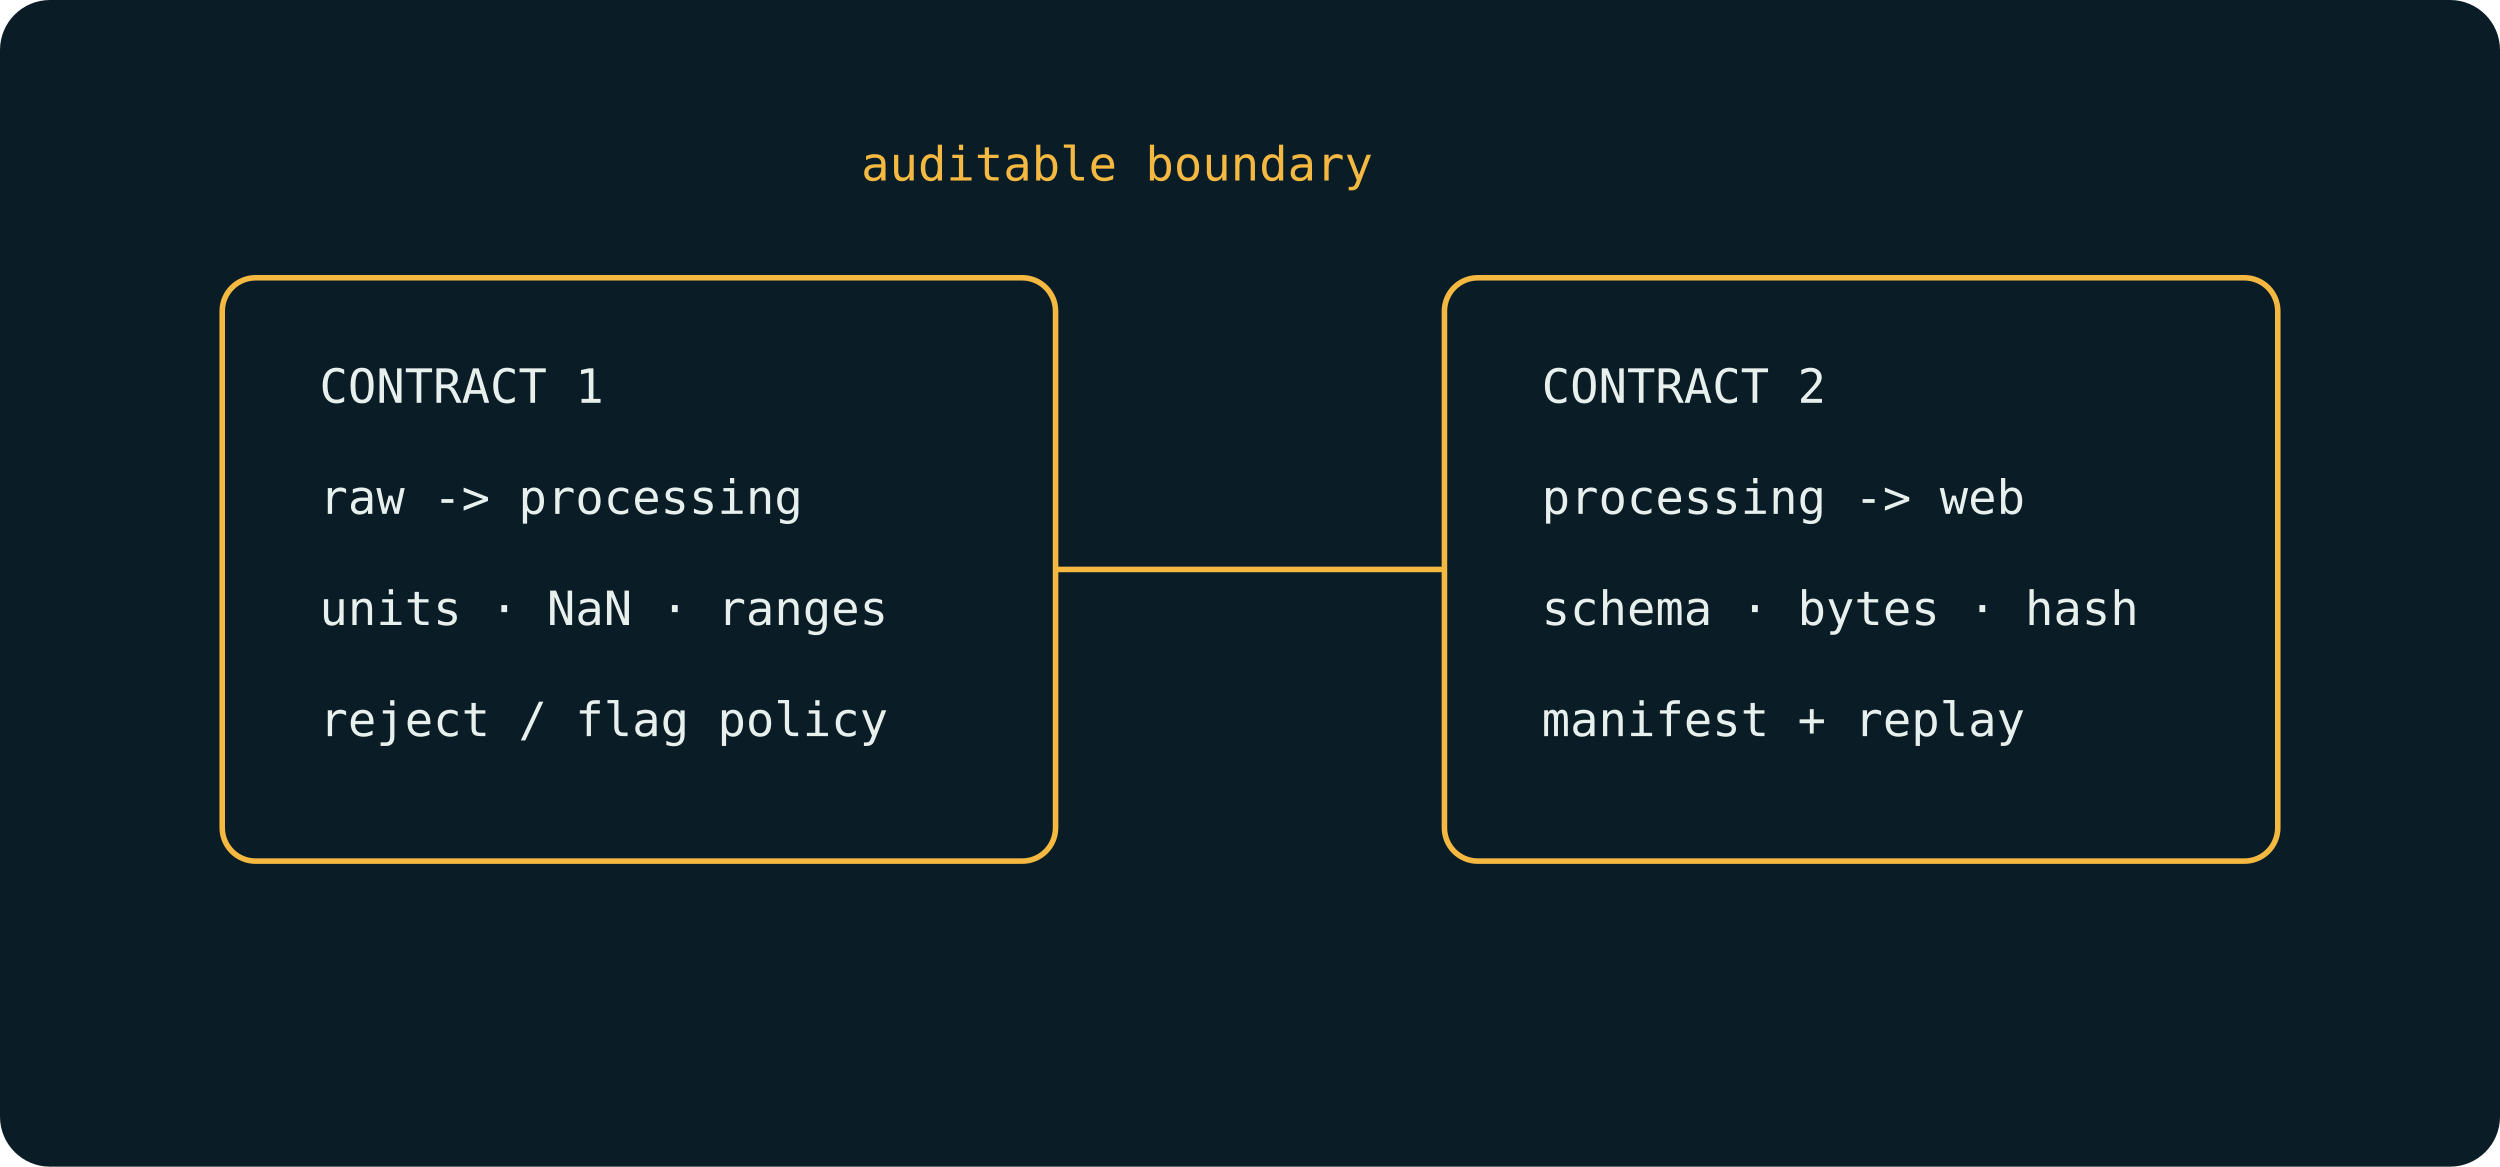
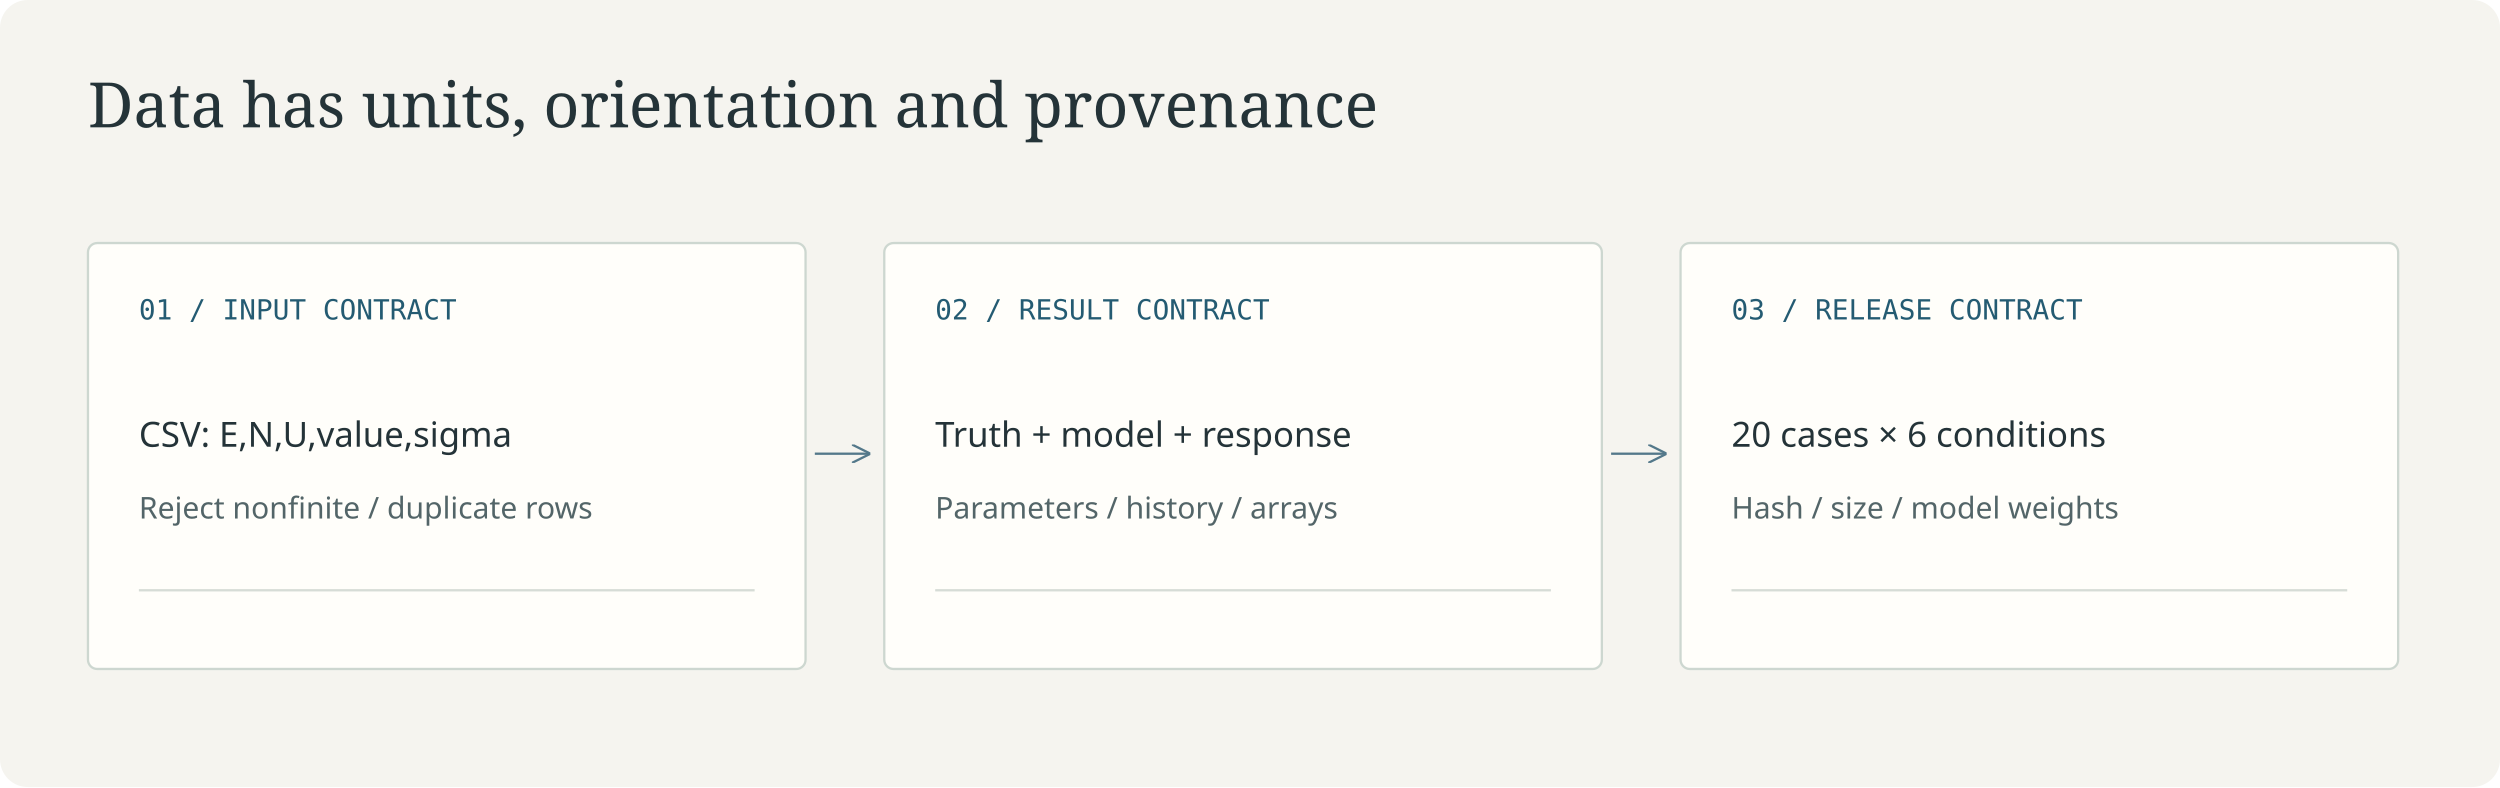
- <svg xmlns="http://www.w3.org/2000/svg" viewBox="0 0 900 420" role="img" aria-label="Two data contracts">
-   <rect width="900" height="420" rx="18" fill="var(--figure-bg,#0a1c26)" />
-   <g fill="none" stroke="var(--color-accent,#f5b942)" stroke-width="2">
-     <rect x="80" y="100" width="300" height="210" rx="12" />
-     <rect x="520" y="100" width="300" height="210" rx="12" />
-     <path d="M380 205h140" />
+ <svg xmlns="http://www.w3.org/2000/svg" viewBox="0 0 1080 340" role="img" aria-labelledby="title">
+   <rect width="1080" height="340" rx="12" fill="#f5f4ef" />
+   <text x="38" y="55" font-family="Georgia,serif" font-size="27" fill="#243338">Data has units, orientation and provenance</text>
+   <defs>
+     <marker id="arrow" markerWidth="8" markerHeight="8" refX="7" refY="4" orient="auto">
+       <path d="M0 0L8 4L0 8" fill="none" stroke="#53788a" />
+     </marker>
+   </defs>
+   <g transform="translate(38,105)">
+     <rect width="310" height="184" rx="4" fill="#fffefa" stroke="#cdd7d0" />
+     <text x="22" y="33" font-family="monospace" font-size="12" fill="#245b72">01 / INPUT CONTRACT</text>
+     <text x="22" y="88" font-family="system-ui" font-size="15" fill="#243338">CSV: E,N,U,value,sigma</text>
+     <text x="22" y="119" font-family="system-ui" font-size="13" fill="#536568">Reject nonfinite / duplicate rows</text>
+     <path d="M22 150H288" stroke="#d6dcd6" />
  </g>
-   <g font-family="ui-monospace,monospace" fill="var(--color-fg,#e7f0ed)" font-size="17">
-     <text x="115" y="145">CONTRACT 1</text>
-     <text x="115" y="185">raw -&gt; processing</text>
-     <text x="115" y="225">units · NaN · ranges</text>
-     <text x="115" y="265">reject / flag policy</text>
-     <text x="555" y="145">CONTRACT 2</text>
-     <text x="555" y="185">processing -&gt; web</text>
-     <text x="555" y="225">schema · bytes · hash</text>
-     <text x="555" y="265">manifest + replay</text>
-     <text x="310" y="65" fill="var(--color-accent,#f5b942)">auditable boundary</text>
+   <path d="M352 196h23" stroke="#53788a" marker-end="url(#arrow)" />
+   <g transform="translate(382,105)">
+     <rect width="310" height="184" rx="4" fill="#fffefa" stroke="#cdd7d0" />
+     <text x="22" y="33" font-family="monospace" font-size="12" fill="#245b72">02 / RESULT CONTRACT</text>
+     <text x="22" y="88" font-family="system-ui" font-size="15" fill="#243338">Truth + model + response</text>
+     <text x="22" y="119" font-family="system-ui" font-size="13" fill="#536568">Parameters / history / arrays</text>
+     <path d="M22 150H288" stroke="#d6dcd6" />
+   </g>
+   <path d="M696 196h23" stroke="#53788a" marker-end="url(#arrow)" />
+   <g transform="translate(726,105)">
+     <rect width="310" height="184" rx="4" fill="#fffefa" stroke="#cdd7d0" />
+     <text x="22" y="33" font-family="monospace" font-size="12" fill="#245b72">03 / RELEASE CONTRACT</text>
+     <text x="22" y="88" font-family="system-ui" font-size="15" fill="#243338">20 cases × 6 conditions</text>
+     <text x="22" y="119" font-family="system-ui" font-size="13" fill="#536568">Hash / size / model weights</text>
+     <path d="M22 150H288" stroke="#d6dcd6" />
  </g>
</svg>
